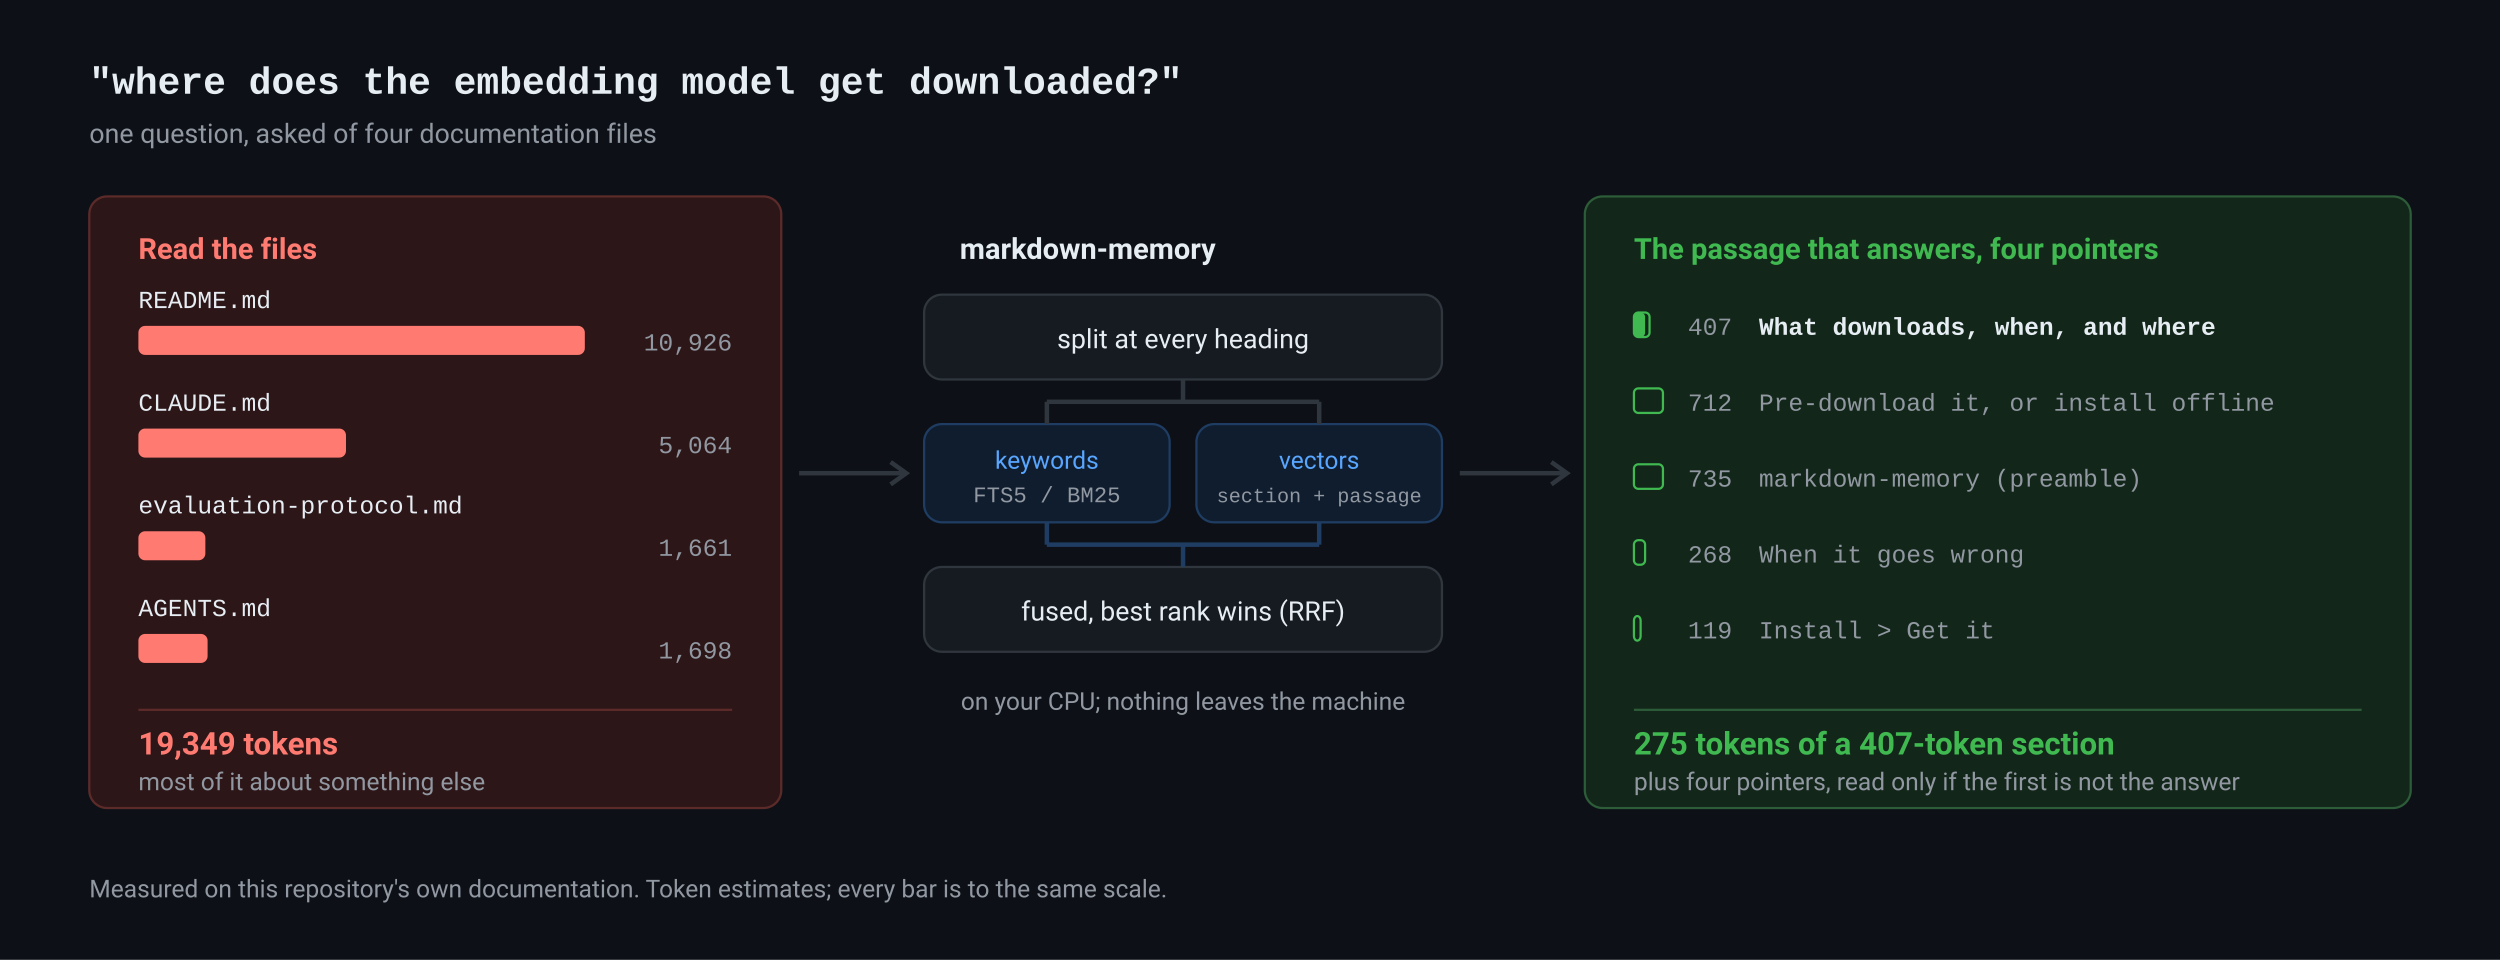
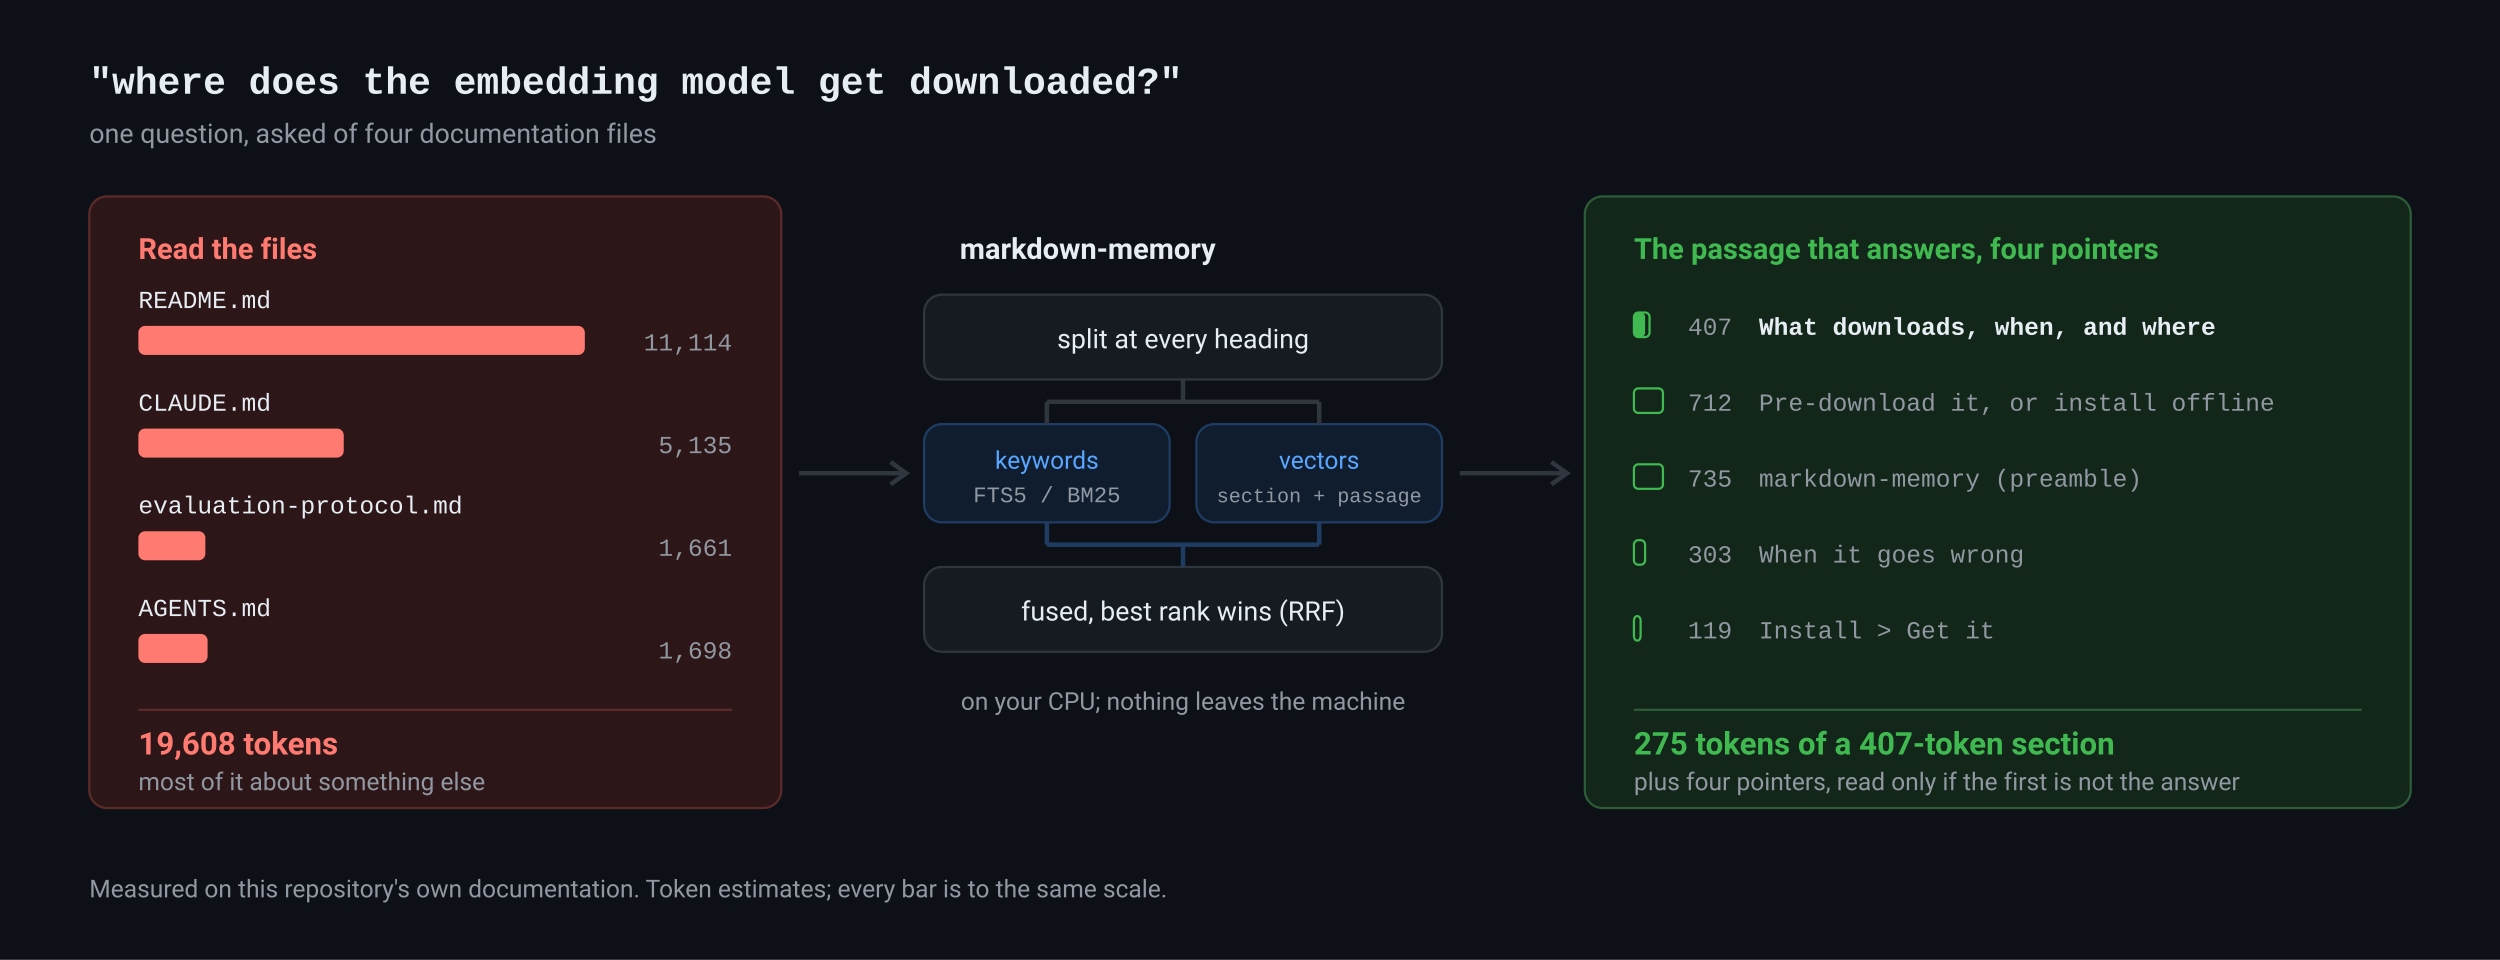
- <svg xmlns="http://www.w3.org/2000/svg" viewBox="0 0 1120 430" width="1120" height="430" role="img" aria-label="One question: reading four whole files costs 19,349 tokens; markdown-memory returns the passage that answers, 275 tokens of a 407-token section, with four pointers to the rest.">
+ <svg xmlns="http://www.w3.org/2000/svg" viewBox="0 0 1120 430" width="1120" height="430" role="img" aria-label="One question: reading four whole files costs 19,608 tokens; markdown-memory returns the passage that answers, 275 tokens of a 407-token section, with four pointers to the rest.">
  <rect width="1120" height="430" fill="#0d1117" />
  <text x="40" y="42" font-family="ui-monospace,SFMono-Regular,Menlo,Consolas,'Liberation Mono',monospace" font-size="17" font-weight="600" fill="#e6edf3" text-anchor="start">"where does the embedding model get downloaded?"</text>
  <text x="40" y="64" font-family="ui-sans-serif,-apple-system,BlinkMacSystemFont,'Segoe UI',Roboto,'Helvetica Neue',Arial,sans-serif" font-size="12" font-weight="400" fill="#9198a1" text-anchor="start">one question, asked of four documentation files</text>
  <rect x="40" y="88" width="310" height="274" rx="8" fill="#2d1618" stroke="#5c2b29" stroke-width="1" />
  <text x="62" y="116" font-family="ui-sans-serif,-apple-system,BlinkMacSystemFont,'Segoe UI',Roboto,'Helvetica Neue',Arial,sans-serif" font-size="13" font-weight="600" fill="#ff7b72" text-anchor="start">Read the files</text>
  <text x="62" y="138" font-family="ui-monospace,SFMono-Regular,Menlo,Consolas,'Liberation Mono',monospace" font-size="11" font-weight="400" fill="#e6edf3" text-anchor="start">README.md</text>
  <rect x="62" y="146" width="200" height="13" rx="3" fill="#ff7b72" stroke="none" stroke-width="1" />
-   <text x="328" y="157" font-family="ui-monospace,SFMono-Regular,Menlo,Consolas,'Liberation Mono',monospace" font-size="11" font-weight="400" fill="#9198a1" text-anchor="end">10,926</text>
+   <text x="328" y="157" font-family="ui-monospace,SFMono-Regular,Menlo,Consolas,'Liberation Mono',monospace" font-size="11" font-weight="400" fill="#9198a1" text-anchor="end">11,114</text>
  <text x="62" y="184" font-family="ui-monospace,SFMono-Regular,Menlo,Consolas,'Liberation Mono',monospace" font-size="11" font-weight="400" fill="#e6edf3" text-anchor="start">CLAUDE.md</text>
-   <rect x="62" y="192" width="93" height="13" rx="3" fill="#ff7b72" stroke="none" stroke-width="1" />
-   <text x="328" y="203" font-family="ui-monospace,SFMono-Regular,Menlo,Consolas,'Liberation Mono',monospace" font-size="11" font-weight="400" fill="#9198a1" text-anchor="end">5,064</text>
+   <rect x="62" y="192" width="92" height="13" rx="3" fill="#ff7b72" stroke="none" stroke-width="1" />
+   <text x="328" y="203" font-family="ui-monospace,SFMono-Regular,Menlo,Consolas,'Liberation Mono',monospace" font-size="11" font-weight="400" fill="#9198a1" text-anchor="end">5,135</text>
  <text x="62" y="230" font-family="ui-monospace,SFMono-Regular,Menlo,Consolas,'Liberation Mono',monospace" font-size="11" font-weight="400" fill="#e6edf3" text-anchor="start">evaluation-protocol.md</text>
  <rect x="62" y="238" width="30" height="13" rx="3" fill="#ff7b72" stroke="none" stroke-width="1" />
  <text x="328" y="249" font-family="ui-monospace,SFMono-Regular,Menlo,Consolas,'Liberation Mono',monospace" font-size="11" font-weight="400" fill="#9198a1" text-anchor="end">1,661</text>
  <text x="62" y="276" font-family="ui-monospace,SFMono-Regular,Menlo,Consolas,'Liberation Mono',monospace" font-size="11" font-weight="400" fill="#e6edf3" text-anchor="start">AGENTS.md</text>
  <rect x="62" y="284" width="31" height="13" rx="3" fill="#ff7b72" stroke="none" stroke-width="1" />
  <text x="328" y="295" font-family="ui-monospace,SFMono-Regular,Menlo,Consolas,'Liberation Mono',monospace" font-size="11" font-weight="400" fill="#9198a1" text-anchor="end">1,698</text>
  <path d="M62 318 L328 318" stroke="#5c2b29" stroke-width="1" />
-   <text x="62" y="338" font-family="ui-sans-serif,-apple-system,BlinkMacSystemFont,'Segoe UI',Roboto,'Helvetica Neue',Arial,sans-serif" font-size="14" font-weight="600" fill="#ff7b72" text-anchor="start">19,349 tokens</text>
+   <text x="62" y="338" font-family="ui-sans-serif,-apple-system,BlinkMacSystemFont,'Segoe UI',Roboto,'Helvetica Neue',Arial,sans-serif" font-size="14" font-weight="600" fill="#ff7b72" text-anchor="start">19,608 tokens</text>
  <text x="62" y="354" font-family="ui-sans-serif,-apple-system,BlinkMacSystemFont,'Segoe UI',Roboto,'Helvetica Neue',Arial,sans-serif" font-size="11" font-weight="400" fill="#9198a1" text-anchor="start">most of it about something else</text>
  <text x="430" y="116" font-family="ui-sans-serif,-apple-system,BlinkMacSystemFont,'Segoe UI',Roboto,'Helvetica Neue',Arial,sans-serif" font-size="13" font-weight="600" fill="#e6edf3" text-anchor="start">markdown-memory</text>
  <rect x="414" y="132" width="232" height="38" rx="8" fill="#161b22" stroke="#30363d" stroke-width="1" />
  <text x="530" y="156" font-family="ui-sans-serif,-apple-system,BlinkMacSystemFont,'Segoe UI',Roboto,'Helvetica Neue',Arial,sans-serif" font-size="12" font-weight="400" fill="#e6edf3" text-anchor="middle">split at every heading</text>
  <rect x="414" y="190" width="110" height="44" rx="8" fill="#0f1d2e" stroke="#1f3d63" stroke-width="1" />
  <text x="469" y="210" font-family="ui-sans-serif,-apple-system,BlinkMacSystemFont,'Segoe UI',Roboto,'Helvetica Neue',Arial,sans-serif" font-size="11" font-weight="400" fill="#58a6ff" text-anchor="middle">keywords</text>
  <text x="469" y="225" font-family="ui-monospace,SFMono-Regular,Menlo,Consolas,'Liberation Mono',monospace" font-size="10" font-weight="400" fill="#9198a1" text-anchor="middle">FTS5 / BM25</text>
  <rect x="536" y="190" width="110" height="44" rx="8" fill="#0f1d2e" stroke="#1f3d63" stroke-width="1" />
  <text x="591" y="210" font-family="ui-sans-serif,-apple-system,BlinkMacSystemFont,'Segoe UI',Roboto,'Helvetica Neue',Arial,sans-serif" font-size="11" font-weight="400" fill="#58a6ff" text-anchor="middle">vectors</text>
  <text x="591" y="225" font-family="ui-monospace,SFMono-Regular,Menlo,Consolas,'Liberation Mono',monospace" font-size="9" font-weight="400" fill="#9198a1" text-anchor="middle">section + passage</text>
  <rect x="414" y="254" width="232" height="38" rx="8" fill="#161b22" stroke="#30363d" stroke-width="1" />
  <text x="530" y="278" font-family="ui-sans-serif,-apple-system,BlinkMacSystemFont,'Segoe UI',Roboto,'Helvetica Neue',Arial,sans-serif" font-size="12" font-weight="400" fill="#e6edf3" text-anchor="middle">fused, best rank wins (RRF)</text>
  <path d="M530 170 L530 180 M469 180 L591 180 M469 180 L469 190 M591 180 L591 190" stroke="#30363d" stroke-width="2" fill="none" />
  <path d="M469 234 L469 244 M591 234 L591 244 M469 244 L591 244 M530 244 L530 254" stroke="#1f3d63" stroke-width="2" fill="none" />
  <text x="530" y="318" font-family="ui-sans-serif,-apple-system,BlinkMacSystemFont,'Segoe UI',Roboto,'Helvetica Neue',Arial,sans-serif" font-size="11" font-weight="400" fill="#9198a1" text-anchor="middle">on your CPU; nothing leaves the machine</text>
  <path d="M358 212 L406 212" stroke="#30363d" stroke-width="2" fill="none" />
  <path d="M399 207 L406 212 L399 217" fill="none" stroke="#30363d" stroke-width="2" />
  <path d="M654 212 L702 212" stroke="#30363d" stroke-width="2" fill="none" />
  <path d="M695 207 L702 212 L695 217" fill="none" stroke="#30363d" stroke-width="2" />
  <rect x="710" y="88" width="370" height="274" rx="8" fill="#12261a" stroke="#2d5c38" stroke-width="1" />
  <text x="732" y="116" font-family="ui-sans-serif,-apple-system,BlinkMacSystemFont,'Segoe UI',Roboto,'Helvetica Neue',Arial,sans-serif" font-size="13" font-weight="600" fill="#3fb950" text-anchor="start">The passage that answers, four pointers</text>
  <rect x="732" y="140" width="7" height="11" rx="2" fill="none" stroke="#3fb950" stroke-width="1" />
  <rect x="732" y="140" width="5" height="11" rx="2" fill="#3fb950" stroke="none" stroke-width="1" />
  <text x="776" y="150" font-family="ui-monospace,SFMono-Regular,Menlo,Consolas,'Liberation Mono',monospace" font-size="11" font-weight="400" fill="#9198a1" text-anchor="end">407</text>
  <text x="788" y="150" font-family="ui-monospace,SFMono-Regular,Menlo,Consolas,'Liberation Mono',monospace" font-size="11" font-weight="600" fill="#e6edf3" text-anchor="start">What downloads, when, and where</text>
  <rect x="732" y="174" width="13" height="11" rx="2" fill="none" stroke="#3fb950" stroke-width="1" />
  <text x="776" y="184" font-family="ui-monospace,SFMono-Regular,Menlo,Consolas,'Liberation Mono',monospace" font-size="11" font-weight="400" fill="#9198a1" text-anchor="end">712</text>
  <text x="788" y="184" font-family="ui-monospace,SFMono-Regular,Menlo,Consolas,'Liberation Mono',monospace" font-size="11" font-weight="400" fill="#9198a1" text-anchor="start">Pre-download it, or install offline</text>
  <rect x="732" y="208" width="13" height="11" rx="2" fill="none" stroke="#3fb950" stroke-width="1" />
  <text x="776" y="218" font-family="ui-monospace,SFMono-Regular,Menlo,Consolas,'Liberation Mono',monospace" font-size="11" font-weight="400" fill="#9198a1" text-anchor="end">735</text>
  <text x="788" y="218" font-family="ui-monospace,SFMono-Regular,Menlo,Consolas,'Liberation Mono',monospace" font-size="11" font-weight="400" fill="#9198a1" text-anchor="start">markdown-memory  (preamble)</text>
  <rect x="732" y="242" width="5" height="11" rx="2" fill="none" stroke="#3fb950" stroke-width="1" />
-   <text x="776" y="252" font-family="ui-monospace,SFMono-Regular,Menlo,Consolas,'Liberation Mono',monospace" font-size="11" font-weight="400" fill="#9198a1" text-anchor="end">268</text>
+   <text x="776" y="252" font-family="ui-monospace,SFMono-Regular,Menlo,Consolas,'Liberation Mono',monospace" font-size="11" font-weight="400" fill="#9198a1" text-anchor="end">303</text>
  <text x="788" y="252" font-family="ui-monospace,SFMono-Regular,Menlo,Consolas,'Liberation Mono',monospace" font-size="11" font-weight="400" fill="#9198a1" text-anchor="start">When it goes wrong</text>
  <rect x="732" y="276" width="3" height="11" rx="2" fill="none" stroke="#3fb950" stroke-width="1" />
  <text x="776" y="286" font-family="ui-monospace,SFMono-Regular,Menlo,Consolas,'Liberation Mono',monospace" font-size="11" font-weight="400" fill="#9198a1" text-anchor="end">119</text>
  <text x="788" y="286" font-family="ui-monospace,SFMono-Regular,Menlo,Consolas,'Liberation Mono',monospace" font-size="11" font-weight="400" fill="#9198a1" text-anchor="start">Install &gt; Get it</text>
  <path d="M732 318 L1058 318" stroke="#2d5c38" stroke-width="1" />
  <text x="732" y="338" font-family="ui-sans-serif,-apple-system,BlinkMacSystemFont,'Segoe UI',Roboto,'Helvetica Neue',Arial,sans-serif" font-size="14" font-weight="600" fill="#3fb950" text-anchor="start">275 tokens of a 407-token section</text>
  <text x="732" y="354" font-family="ui-sans-serif,-apple-system,BlinkMacSystemFont,'Segoe UI',Roboto,'Helvetica Neue',Arial,sans-serif" font-size="11" font-weight="400" fill="#9198a1" text-anchor="start">plus four pointers, read only if the first is not the answer</text>
  <text x="40" y="402" font-family="ui-sans-serif,-apple-system,BlinkMacSystemFont,'Segoe UI',Roboto,'Helvetica Neue',Arial,sans-serif" font-size="11" font-weight="400" fill="#9198a1" text-anchor="start">Measured on this repository's own documentation. Token estimates; every bar is to the same scale.</text>
</svg>
